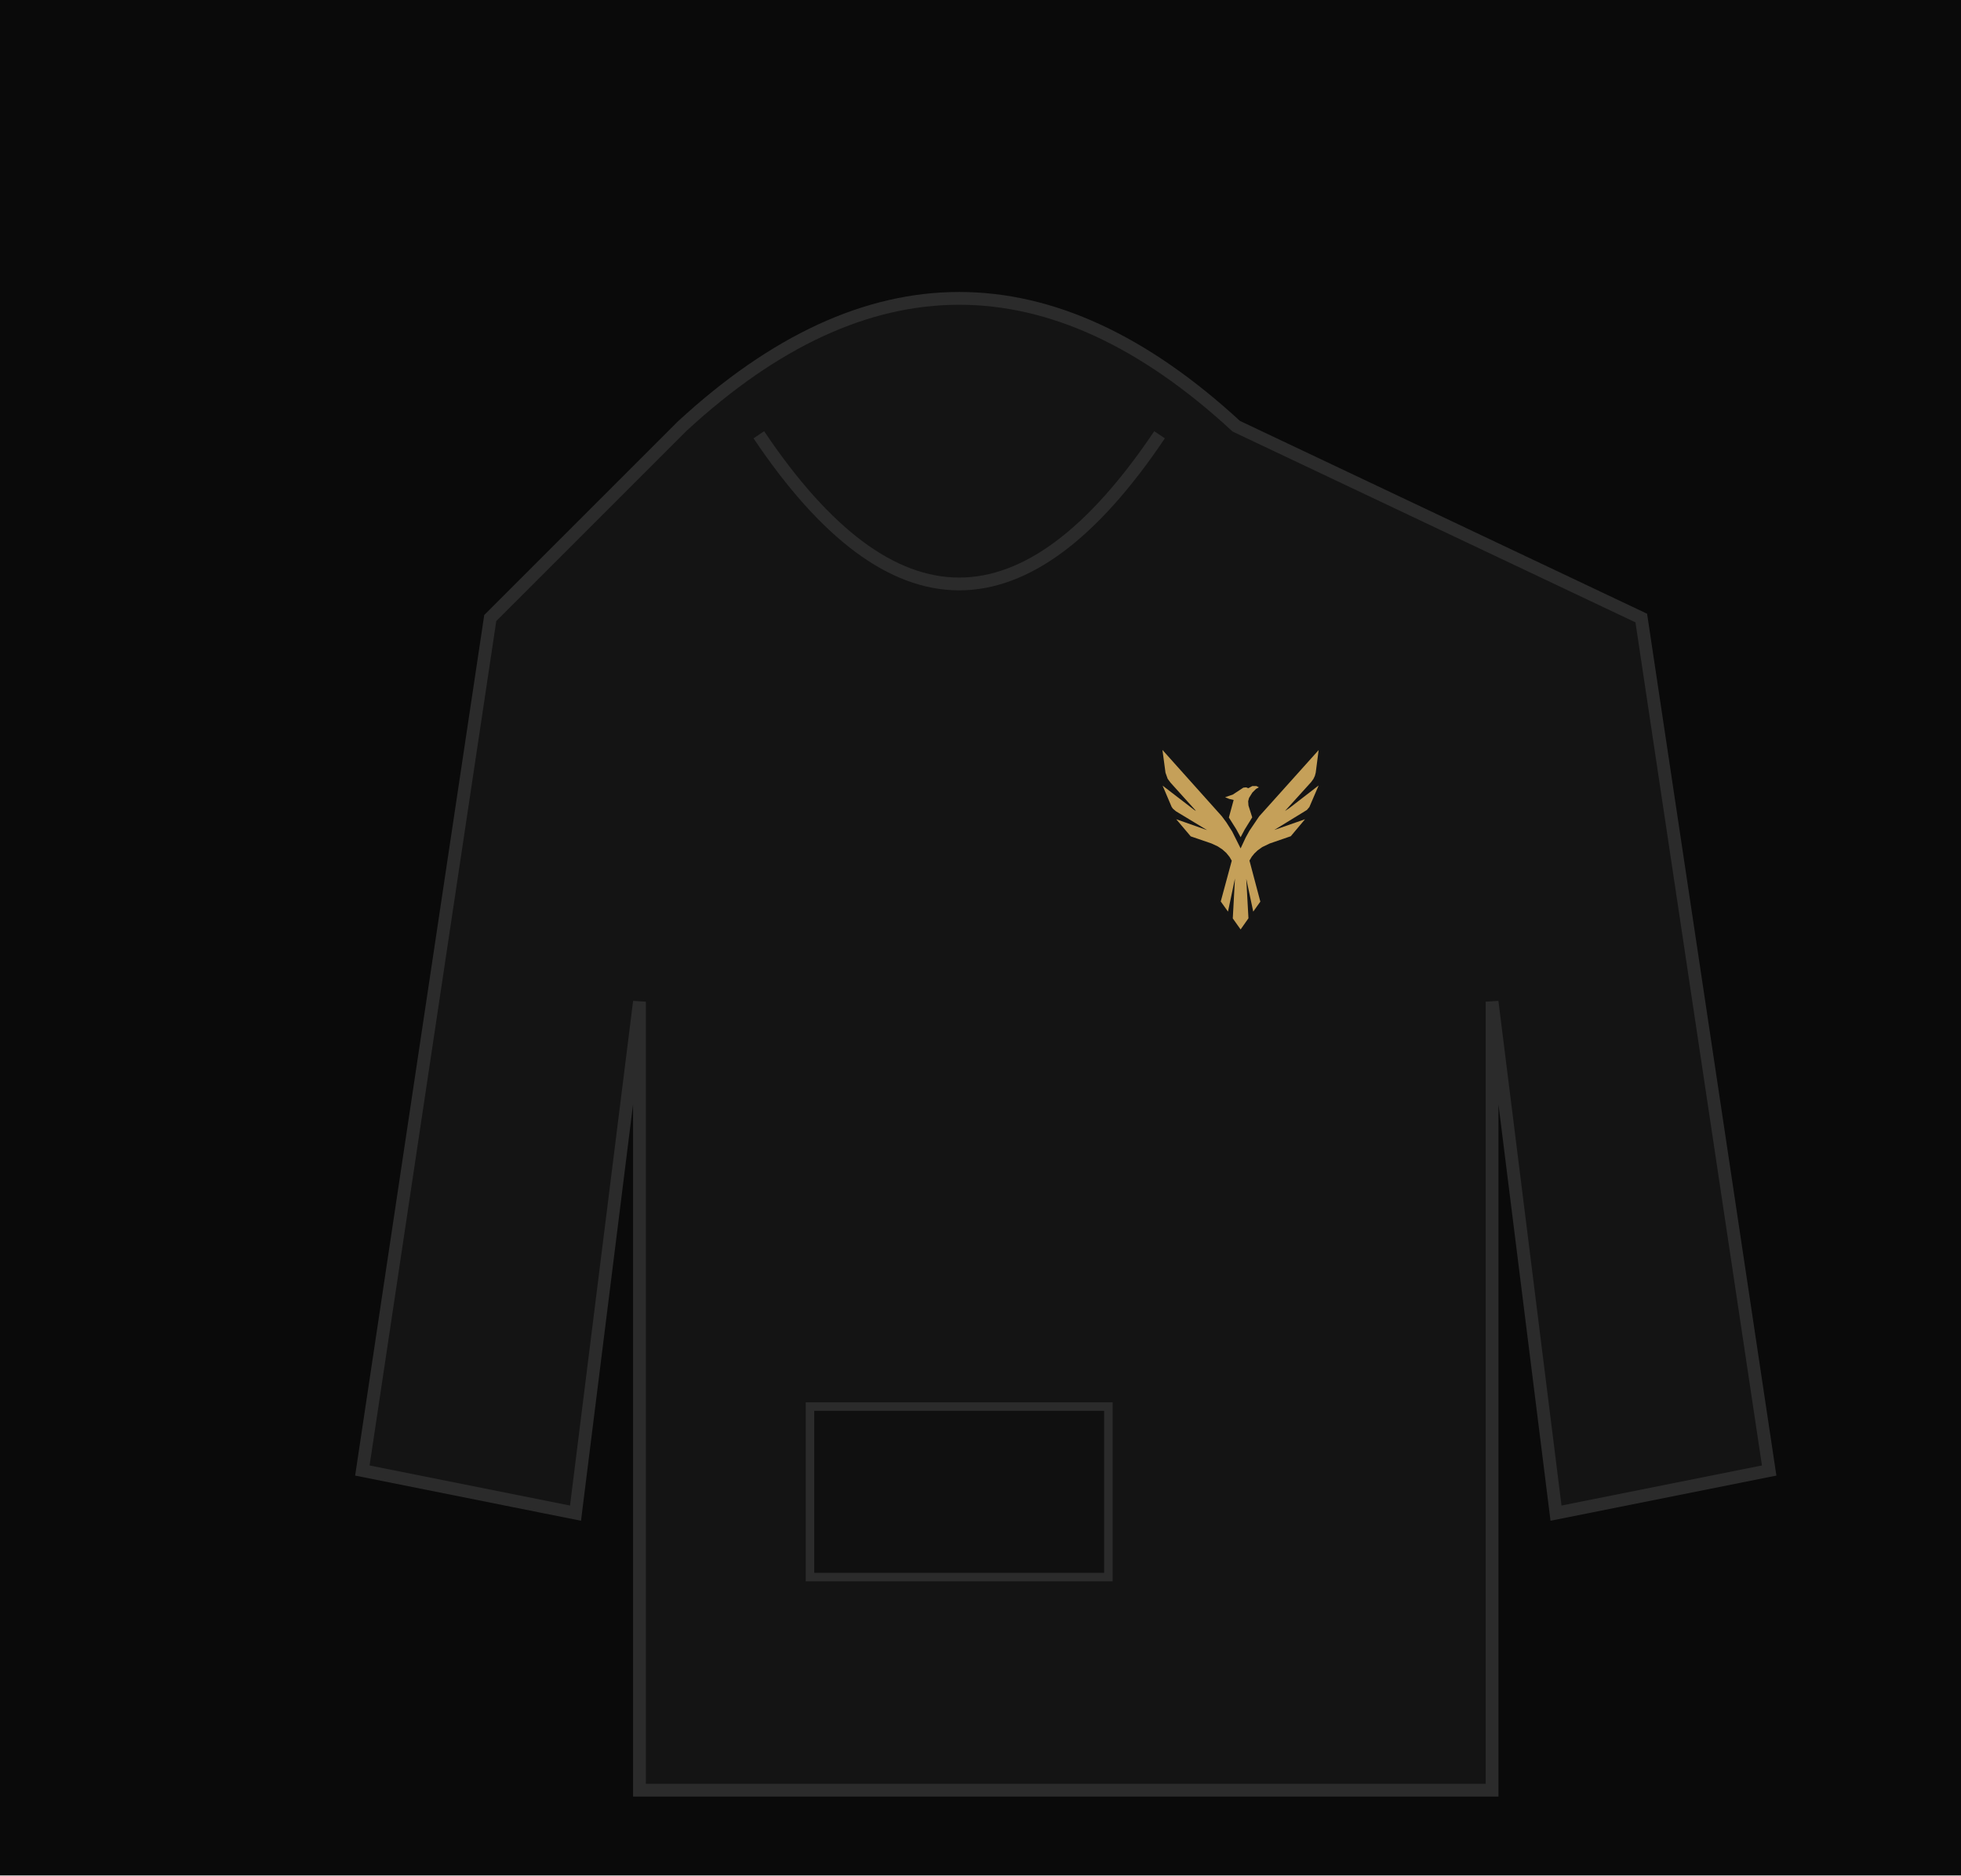
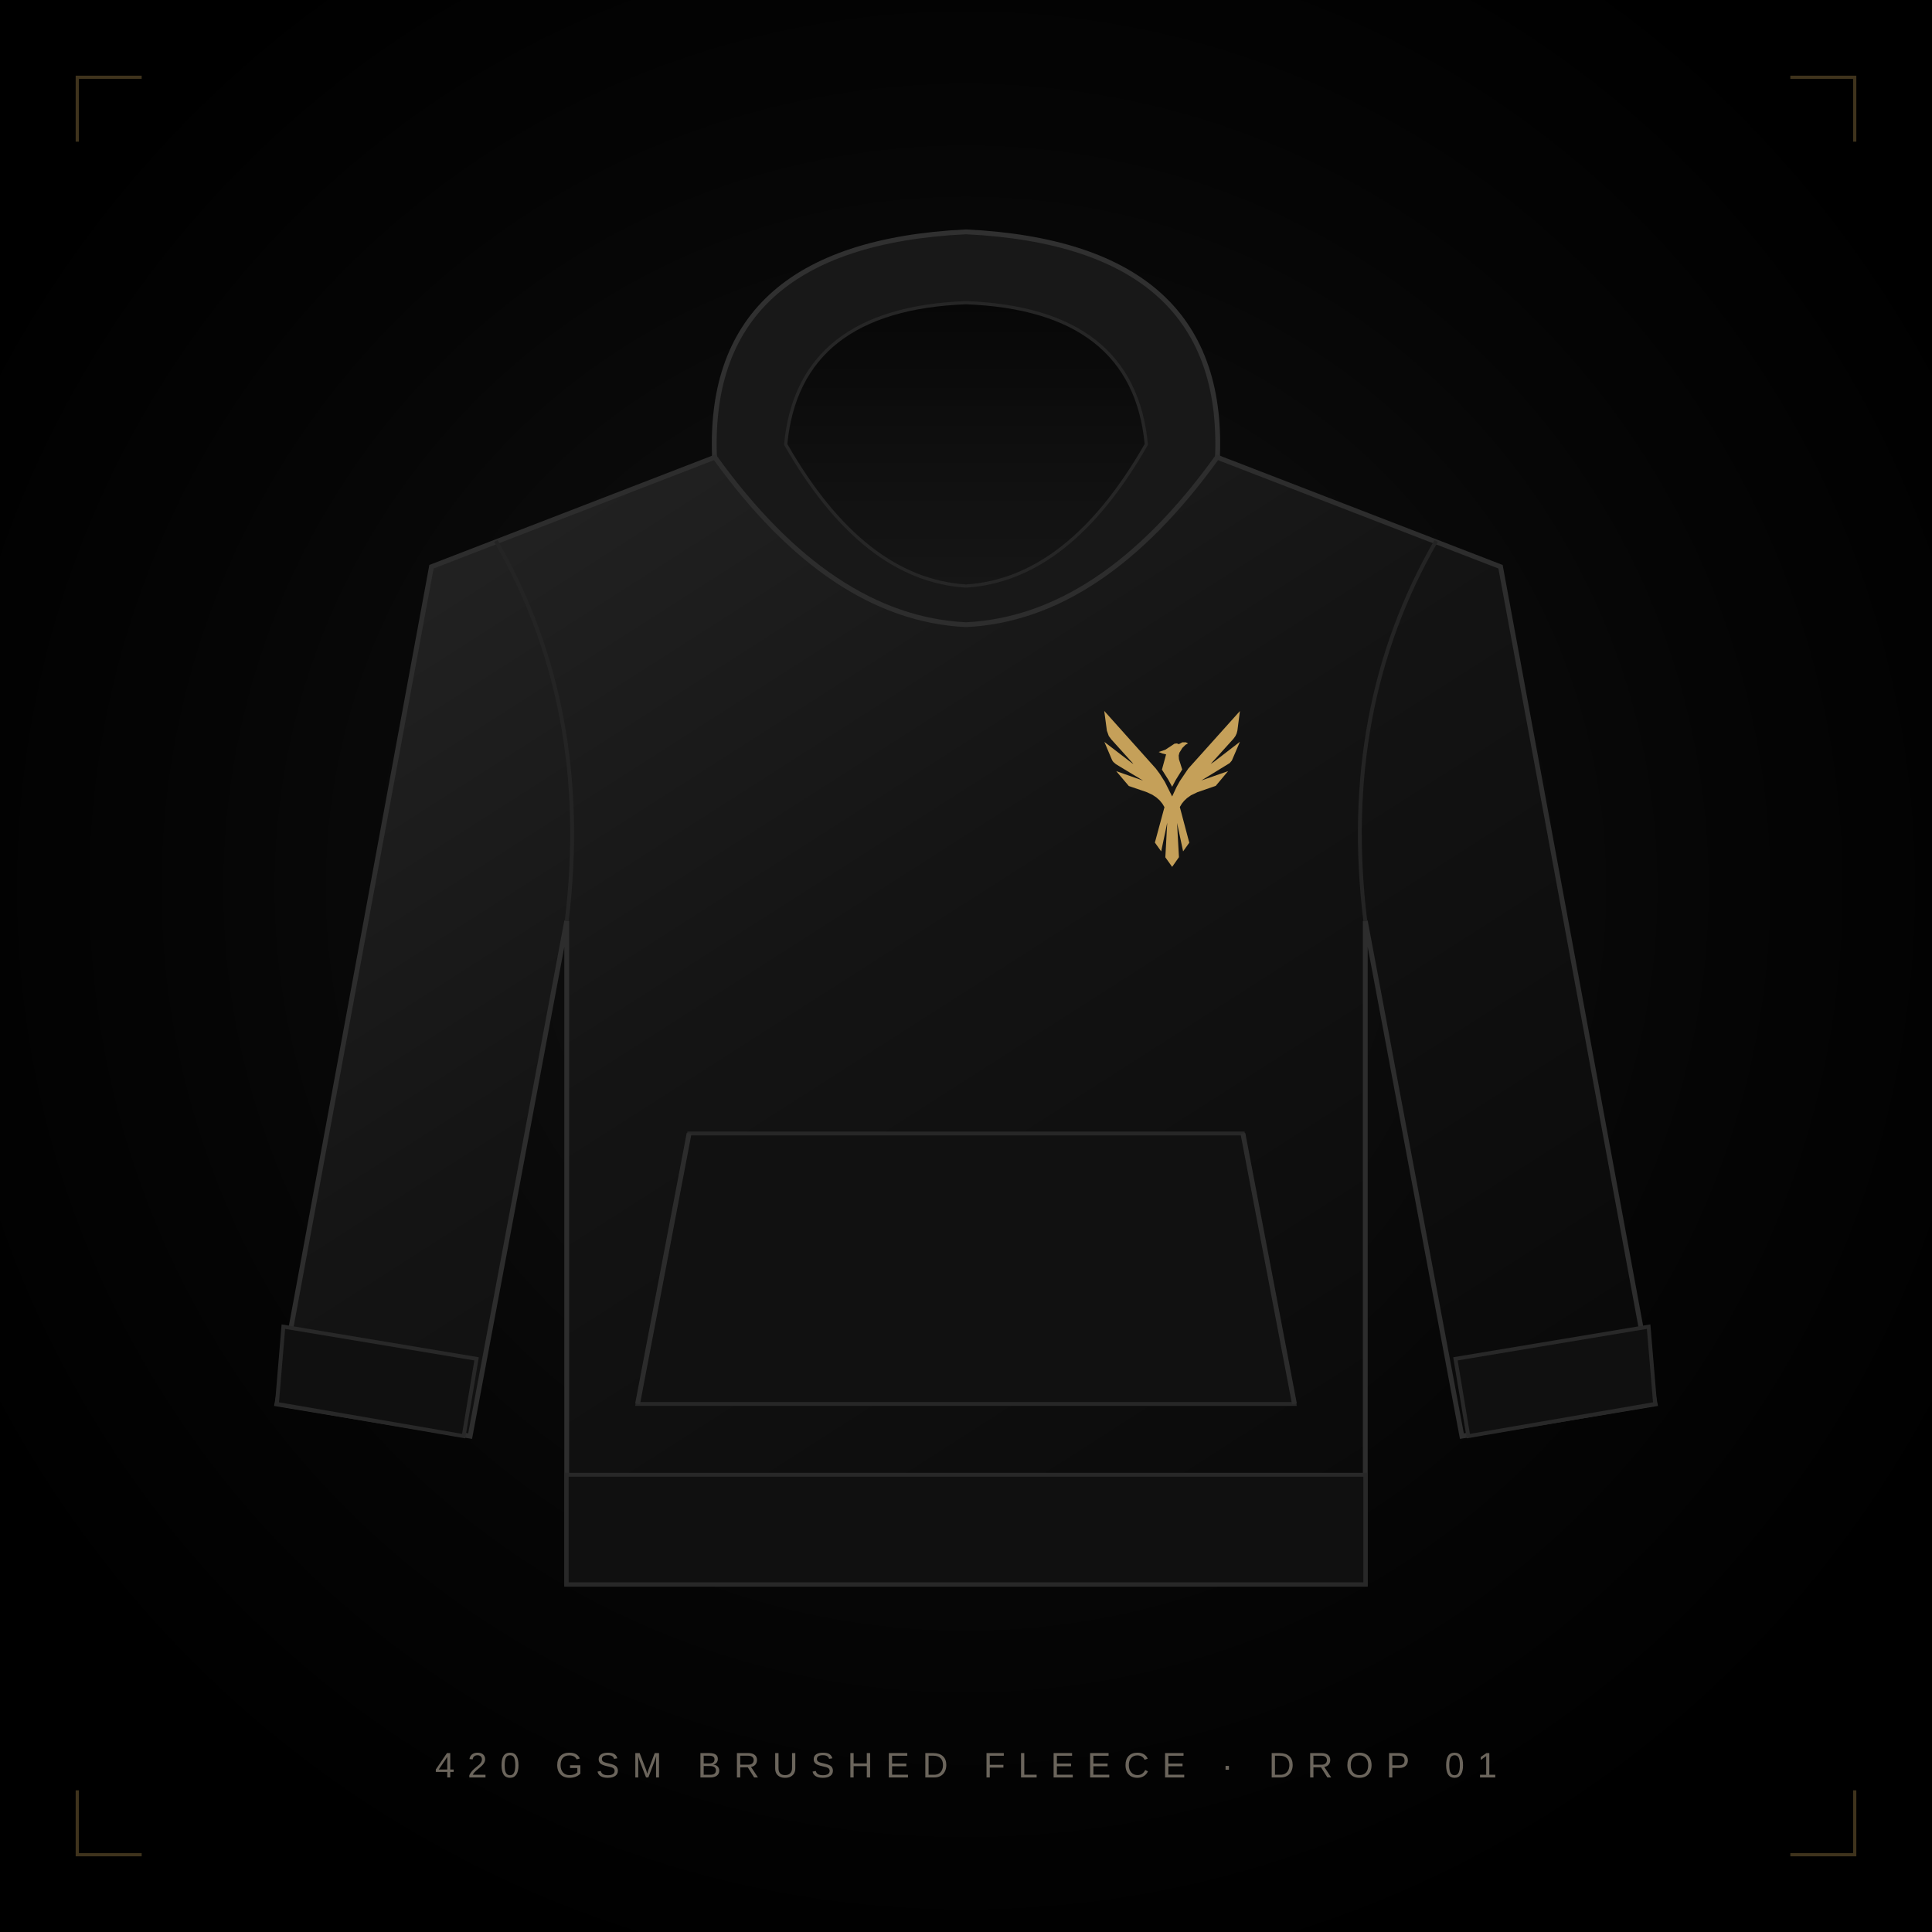
- <svg xmlns="http://www.w3.org/2000/svg" viewBox="0 0 460 440" role="img" aria-label="hoodie mockup">
-   <rect width="460" height="440" fill="#0a0a0a" />
-   <path d="M160 100 q65 -60 130 0 l95 45 30 200 -50 10 -15 -120 v185 H150 V235 l-15 120 -50 -10 30 -200z" fill="#141414" stroke="#2b2b2b" stroke-width="3" />
-   <path d="M178 102 q47 70 94 0" fill="none" stroke="#2b2b2b" stroke-width="3" />
-   <path d="M190 330 h70 v40 h-70z" fill="#101010" stroke="#2b2b2b" stroke-width="2" />
-   <svg x="272" y="175" width="38" height="44" viewBox="465 385 1117 1278">
+ <svg xmlns="http://www.w3.org/2000/svg" viewBox="0 0 600 600" role="img" aria-label="DYEGU Rise Hoodie architectural mockup">
+   <defs>
+     <radialGradient id="bg-hoodie" cx="50%" cy="46%" r="58%">
+       <stop offset="0%" stop-color="#141414" />
+       <stop offset="68%" stop-color="#050505" />
+       <stop offset="100%" stop-color="#000000" />
+     </radialGradient>
+     <linearGradient id="fabric-hoodie" x1="15%" y1="5%" x2="85%" y2="95%">
+       <stop offset="0%" stop-color="#222222" />
+       <stop offset="40%" stop-color="#141414" />
+       <stop offset="100%" stop-color="#090909" />
+     </linearGradient>
+     <linearGradient id="hood-inner" x1="0%" y1="0%" x2="0%" y2="100%">
+       <stop offset="0%" stop-color="#070707" />
+       <stop offset="100%" stop-color="#161616" />
+     </linearGradient>
+   </defs>
+   <rect width="600" height="600" fill="url(#bg-hoodie)" />
+   <path d="M24 44 V24 H44 M556 24 H576 V44 M24 556 V576 H44 M556 576 H576 V556" fill="none" stroke="#C5A059" stroke-opacity="0.32" stroke-width="1" />
+   <path d="M222 144 Q218 76 300 72 Q382 76 378 144 Q346 196 300 198 Q254 196 222 144 Z" fill="#181818" stroke="#303030" stroke-width="1.5" />
+   <path d="M244 138 Q248 96 300 94 Q352 96 356 138 Q332 180 300 182 Q268 180 244 138 Z" fill="url(#hood-inner)" stroke="#262626" stroke-width="1" />
+   <path d="M222 142 L134 176 L86 436 L146 446 L176 286 L176 492 L424 492 L424 286 L454 446 L514 436 L466 176 L378 142 Q342 192 300 194 Q258 192 222 142 Z" fill="url(#fabric-hoodie)" stroke="#2d2d2d" stroke-width="1.5" />
+   <rect x="176" y="458" width="248" height="34" fill="#101010" stroke="#282828" stroke-width="1.2" />
+   <path d="M88 412 L148 422 L144 446 L86 436 Z M512 412 L452 422 L456 446 L514 436 Z" fill="#101010" stroke="#282828" stroke-width="1.2" />
+   <path d="M214 352 H386 L402 436 H198 Z" fill="#111111" stroke="#272727" stroke-width="1.2" />
+   <path d="M214 352 L198 436 M386 352 L402 436" stroke="#2c2c2c" stroke-width="1.5" />
+   <path d="M176 286 Q184 220 154 168 M424 286 Q416 220 446 168" fill="none" stroke="#242424" stroke-width="1.2" />
+   <svg x="342" y="220" width="44" height="50" viewBox="465 385 1117 1278">
    <path fill="#C5A059" fill-rule="evenodd" d="M1133,654 L1105,654 L1077,669 L1062,663 L1043,665 L970,713 L917,731 L946,743 L976,750 L943,871 L994,952 L1024,1007 L1052,954 L1104,870 L1078,788 L1076,759 L1082,736 L1105,699 L1130,674 L1150,663Z M485,405 L506,562 L521,604 L541,631 L716,825 L706,820 L486,651 L548,797 L557,810 L578,828 L793,958 L580,883 L680,1001 L823,1050 L866,1070 L898,1091 L925,1115 L947,1142 L963,1169 L887,1450 L937,1520 L985,1292 L970,1567 L1024,1643 L1078,1566 L1063,1294 L1111,1520 L1160,1451 L1085,1168 L1101,1141 L1119,1119 L1141,1098 L1173,1075 L1225,1050 L1370,1000 L1468,883 L1256,957 L1481,819 L1498,799 L1562,650 L1356,809 L1330,826 L1510,627 L1526,605 L1536,584 L1542,561 L1562,406 L1152,863 L1085,962 L1059,1009 L1024,1084 L966,968 L926,905 L895,863Z" />
  </svg>
+   <text x="300" y="552" text-anchor="middle" fill="#6b655c" font-family="Montserrat, Arial, sans-serif" font-size="11" letter-spacing="4">420 GSM BRUSHED FLEECE · DROP 01</text>
</svg>
